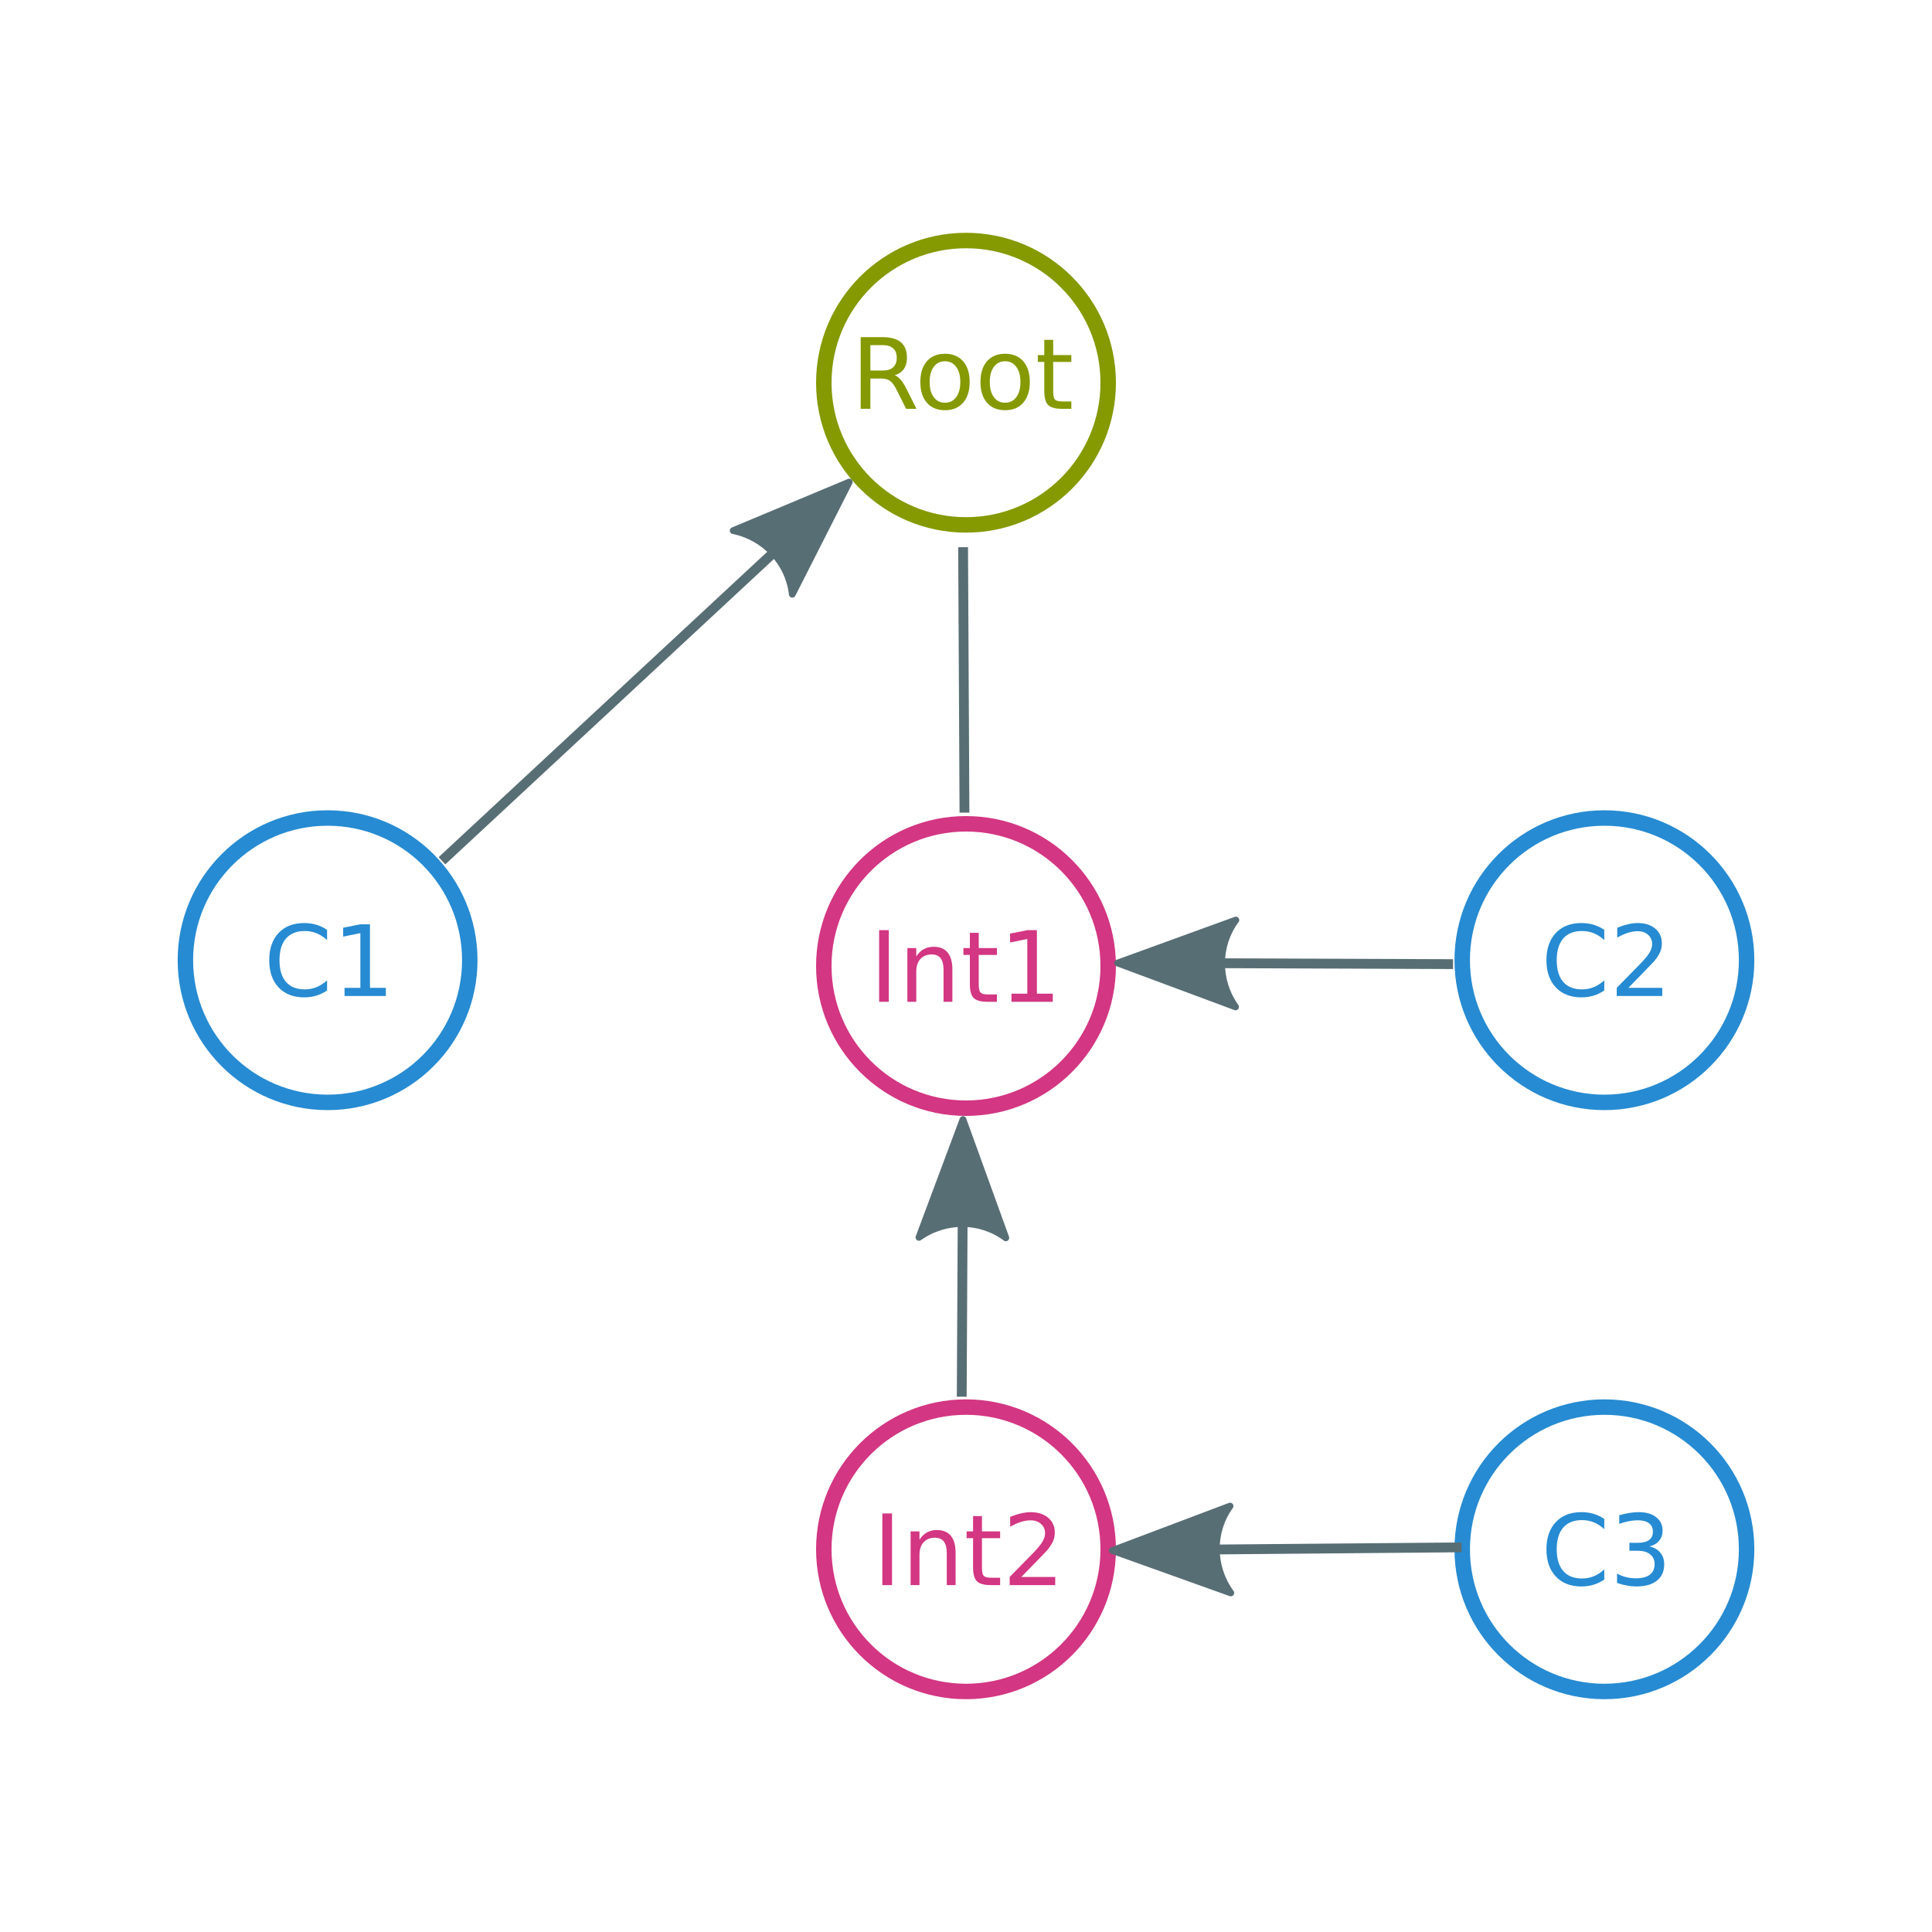
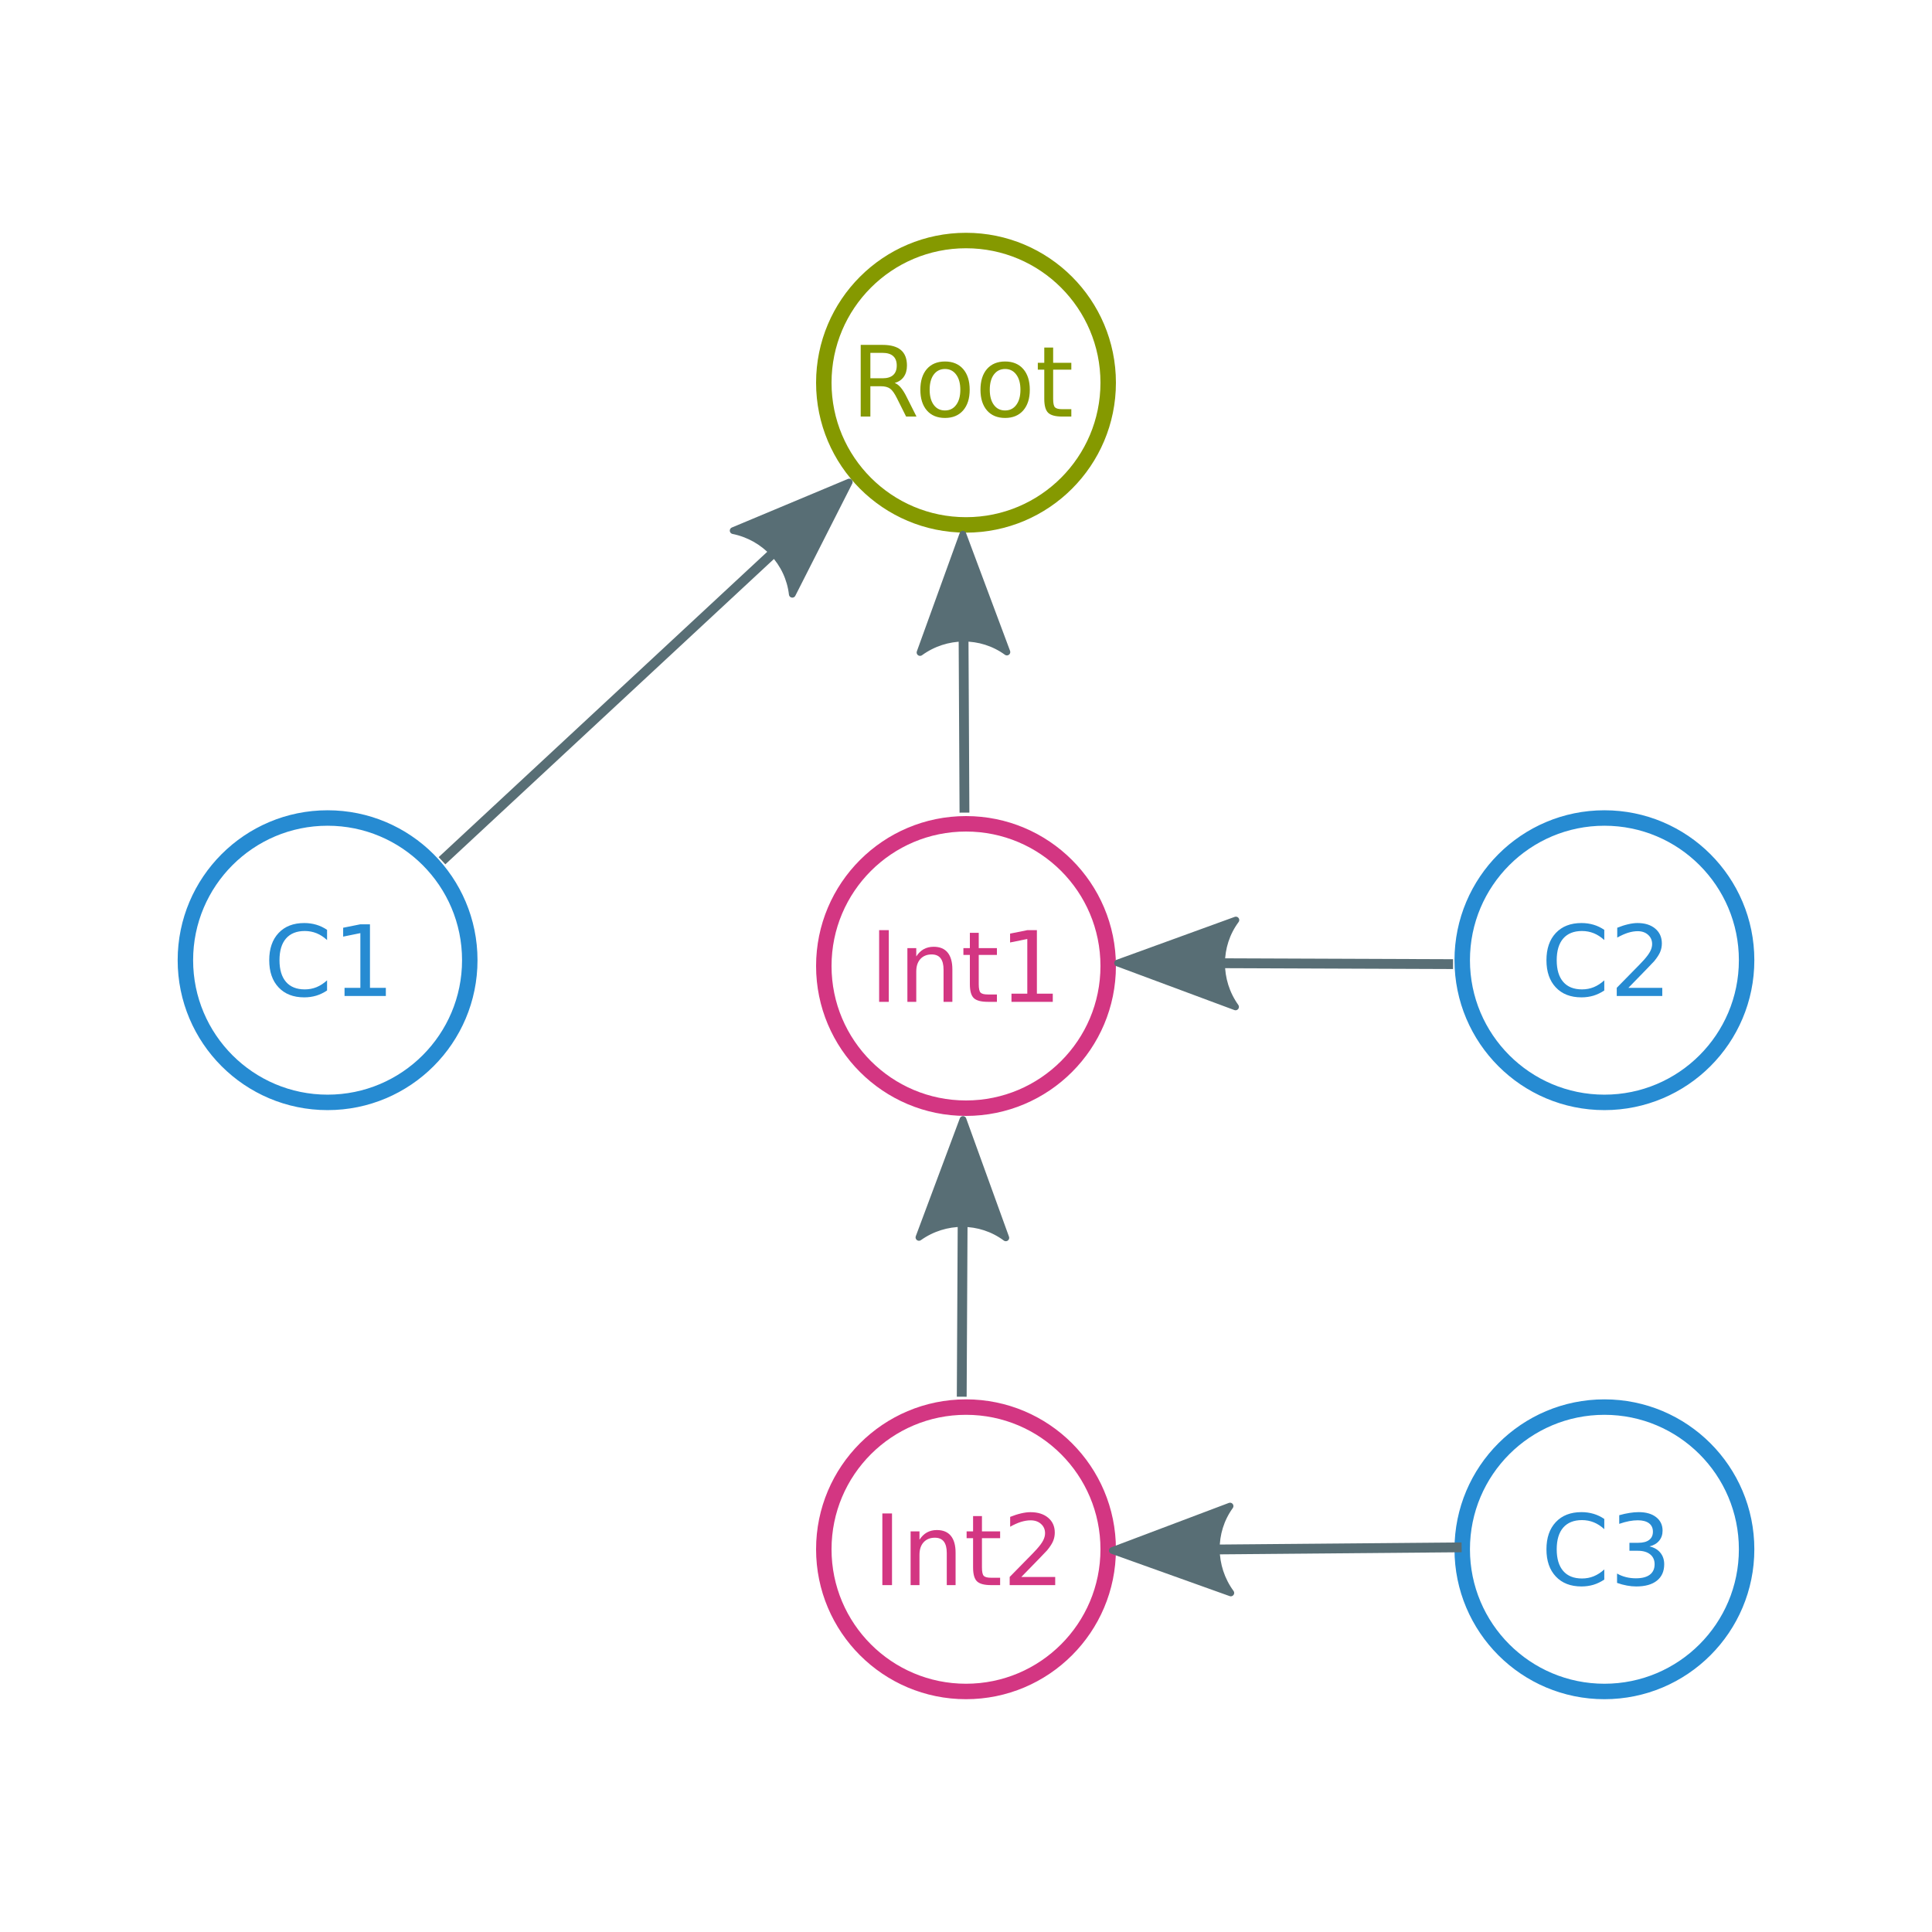
<svg xmlns="http://www.w3.org/2000/svg" width="500" height="500" id="svg5720" version="1.1">
  <defs id="defs5722">
+     <marker orient="auto" refY="0" refX="0" id="marker4284" style="overflow:visible">
+       <path id="path4286" style="fill:#586e75;fill-opacity:1;fill-rule:evenodd;stroke:#586e75;stroke-width:0.625;stroke-linejoin:round;stroke-opacity:1" d="M 8.719,4.034 -2.207,0.016 8.719,-4.002 c -1.745,2.372 -1.735,5.617 -6e-7,8.035 z" transform="matrix(-1.1,0,0,-1.1,-1.1,0)" />
+     </marker>
    <marker style="overflow:visible" id="marker5111" refX="0" refY="0" orient="auto">
      <path transform="matrix(-1.1,0,0,-1.1,-1.1,0)" d="M 8.719,4.034 -2.207,0.016 8.719,-4.002 c -1.745,2.372 -1.735,5.617 -6e-7,8.035 z" style="fill:#586e75;fill-opacity:1;fill-rule:evenodd;stroke:#586e75;stroke-width:0.625;stroke-linejoin:round;stroke-opacity:1" id="path5113" />
    </marker>
    <marker orient="auto" refY="0" refX="0" id="marker5035" style="overflow:visible">
      <path id="path5037" style="fill:#586e75;fill-opacity:1;fill-rule:evenodd;stroke:#586e75;stroke-width:0.625;stroke-linejoin:round;stroke-opacity:1" d="M 8.719,4.034 -2.207,0.016 8.719,-4.002 c -1.745,2.372 -1.735,5.617 -6e-7,8.035 z" transform="matrix(-1.1,0,0,-1.1,-1.1,0)" />
    </marker>
    <marker style="overflow:visible" id="marker4965" refX="0" refY="0" orient="auto">
      <path transform="matrix(-1.1,0,0,-1.1,-1.1,0)" d="M 8.719,4.034 -2.207,0.016 8.719,-4.002 c -1.745,2.372 -1.735,5.617 -6e-7,8.035 z" style="fill:#586e75;fill-opacity:1;fill-rule:evenodd;stroke:#586e75;stroke-width:0.625;stroke-linejoin:round;stroke-opacity:1" id="path4967" />
    </marker>
    <marker orient="auto" refY="0" refX="0" id="Arrow2Lend" style="overflow:visible">
      <path id="path4236" style="fill:#586e75;fill-opacity:1;fill-rule:evenodd;stroke:#586e75;stroke-width:0.625;stroke-linejoin:round;stroke-opacity:1" d="M 8.719,4.034 -2.207,0.016 8.719,-4.002 c -1.745,2.372 -1.735,5.617 -6e-7,8.035 z" transform="matrix(-1.1,0,0,-1.1,-1.1,0)" />
    </marker>
    <marker orient="auto" refY="0" refX="0" id="Arrow1Mend" style="overflow:visible">
      <path id="path3887" d="M 0,0 5,-5 -12.5,0 5,5 0,0 Z" style="fill-rule:evenodd;stroke:#000000;stroke-width:1pt" transform="matrix(-0.4,0,0,-0.4,-4,0)" />
    </marker>
    <marker orient="auto" refY="0" refX="0" id="Arrow2Lstart" style="overflow:visible">
      <path id="path3896" style="fill-rule:evenodd;stroke-width:0.625;stroke-linejoin:round" d="M 8.719,4.034 -2.207,0.016 8.719,-4.002 c -1.745,2.372 -1.735,5.617 -6e-7,8.035 z" transform="matrix(1.1,0,0,1.1,1.1,0)" />
    </marker>
    <marker orient="auto" refY="0" refX="0" id="Arrow1Mstart" style="overflow:visible">
      <path id="path3884" d="M 0,0 5,-5 -12.5,0 5,5 0,0 Z" style="fill-rule:evenodd;stroke:#000000;stroke-width:1pt" transform="matrix(0.4,0,0,0.4,4,0)" />
    </marker>
    <marker orient="auto" refY="0" refX="0" id="Arrow1Lstart" style="overflow:visible">
      <path id="path3878" d="M 0,0 5,-5 -12.5,0 5,5 0,0 Z" style="fill-rule:evenodd;stroke:#000000;stroke-width:1pt" transform="matrix(0.8,0,0,0.8,10,0)" />
    </marker>
    <marker orient="auto" refY="0" refX="0" id="Arrow1Mend-4" style="overflow:visible">
      <path id="path3887-5" d="M 0,0 5,-5 -12.5,0 5,5 0,0 Z" style="fill-rule:evenodd;stroke:#000000;stroke-width:1pt" transform="matrix(-0.4,0,0,-0.4,-4,0)" />
    </marker>
  </defs>
  <g id="layer1" transform="translate(-181.887,107.2247)" style="display:inline">
    <g id="g3840">
      <flowRoot style="font-style:normal;font-weight:normal;font-size:40px;line-height:125%;font-family:Sans;letter-spacing:0px;word-spacing:0px;fill:#000000;fill-opacity:1;stroke:none" id="flowRoot3832" xml:space="preserve">
        <flowRegion id="flowRegion3834">
          <rect y="516.429" x="631.88" height="178.344" width="226.768" id="rect3836" />
        </flowRegion>
        <flowPara id="flowPara3838" />
      </flowRoot>
    </g>
    <flowRoot xml:space="preserve" id="flowRoot3846" style="font-style:normal;font-weight:normal;font-size:40px;line-height:125%;font-family:Sans;letter-spacing:0px;word-spacing:0px;fill:#000000;fill-opacity:1;stroke:none">
      <flowRegion id="flowRegion3848">
        <rect id="rect3850" width="142.911" height="193.698" x="682.667" y="280.212" />
      </flowRegion>
      <flowPara id="flowPara3852" />
    </flowRoot>
    <circle style="fill:none;fill-opacity:1;stroke:#268bd2;stroke-width:4;stroke-miterlimit:4;stroke-dasharray:none;stroke-opacity:1" id="path5732-3-5" cx="266.666" cy="141.273" r="36.799" />
    <text xml:space="preserve" style="font-style:normal;font-weight:normal;font-size:25.434px;line-height:125%;font-family:'Bitstream Vera Sans';letter-spacing:0px;word-spacing:0px;fill:#268bd2;fill-opacity:1;stroke:none" x="250.142" y="150.532" id="text5800">
      <tspan x="250.142" y="150.532" id="tspan5804">C1</tspan>
    </text>
    <circle r="36.799" cy="141.273" cx="597.108" style="fill:none;fill-opacity:1;stroke:#268bd2;stroke-width:4;stroke-miterlimit:4;stroke-dasharray:none;stroke-opacity:1" id="path5732-3-7" />
    <text xml:space="preserve" style="font-style:normal;font-weight:normal;font-size:25.434px;line-height:125%;font-family:'Bitstream Vera Sans';letter-spacing:0px;word-spacing:0px;fill:#268bd2;fill-opacity:1;stroke:none" x="580.684" y="150.532" id="text5808">
      <tspan id="tspan5810" x="580.684" y="150.532">C2</tspan>
    </text>
    <circle r="36.799" cy="293.727" cx="597.108" style="display:inline;fill:none;fill-opacity:1;stroke:#268bd2;stroke-width:4;stroke-miterlimit:4;stroke-dasharray:none;stroke-opacity:1" id="path5732-3-7-1" />
    <text xml:space="preserve" style="display:inline;font-style:normal;font-weight:normal;font-size:25.434px;line-height:125%;font-family:'Bitstream Vera Sans';letter-spacing:0px;word-spacing:0px;fill:#268bd2;fill-opacity:1;stroke:none" x="580.684" y="302.986" id="text5808-7">
      <tspan x="580.684" y="302.986" id="tspan3828">C3</tspan>
    </text>
  </g>
  <g id="layer2" style="display:inline">
    <circle transform="translate(-181.887,107.2247)" r="36.799" cy="-8.177" cx="431.887" style="fill:none;fill-opacity:1;stroke:#859900;stroke-width:4;stroke-miterlimit:4;stroke-dasharray:none;stroke-opacity:1" id="path5732" />
-     <text transform="translate(-181.887,107.2247)" xml:space="preserve" style="font-style:normal;font-weight:normal;font-size:25.434px;line-height:125%;font-family:'Bitstream Vera Sans';letter-spacing:0px;word-spacing:0px;fill:#859900;fill-opacity:1;stroke:none;stroke-opacity:1" x="402.137" y="-1.421" id="text5788">
-       <tspan id="tspan5790" x="402.137" y="-1.421">Root</tspan>
+     <text xml:space="preserve" style="font-style:normal;font-weight:normal;font-size:25.434px;line-height:125%;font-family:'Bitstream Vera Sans';letter-spacing:0px;word-spacing:0px;fill:#859900;fill-opacity:1;stroke:none;stroke-opacity:1" x="220.25" y="107.804" id="text5788">
+       <tspan id="tspan5790" x="220.25" y="107.804">Root</tspan>
    </text>
    <path transform="translate(-181.887,107.2247)" style="fill:none;stroke:#586e75;stroke-width:2.543;stroke-linecap:butt;stroke-linejoin:miter;stroke-miterlimit:4;stroke-dasharray:none;stroke-opacity:1;marker-start:none;marker-end:url(#Arrow2Lend)" d="M 296.275,115.534 399.229,19.859" id="path3872" />
  </g>
  <g id="layer3" style="display:inline">
    <circle transform="translate(-181.887,107.2247)" r="36.799" cy="142.775" cx="431.887" style="fill:none;fill-opacity:1;stroke:#d33682;stroke-width:4;stroke-miterlimit:4;stroke-dasharray:none;stroke-opacity:1" id="path5732-3" />
-     <text transform="translate(-181.887,107.2247)" xml:space="preserve" style="font-style:normal;font-weight:normal;font-size:25.434px;line-height:125%;font-family:'Bitstream Vera Sans';letter-spacing:0px;word-spacing:0px;fill:#d33682;fill-opacity:1;stroke:none" x="406.906" y="152.046" id="text5792">
-       <tspan id="tspan5794" x="406.906" y="152.046">Int1</tspan>
+     <text xml:space="preserve" style="font-style:normal;font-weight:normal;font-size:25.434px;line-height:125%;font-family:'Bitstream Vera Sans';letter-spacing:0px;word-spacing:0px;fill:#d33682;fill-opacity:1;stroke:none" x="225.019" y="259.271" id="text5792">
+       <tspan id="tspan5794" x="225.019" y="259.271">Int1</tspan>
    </text>
-     <path transform="translate(-181.887,107.2247)" style="display:inline;fill:none;stroke:#586e75;stroke-width:2.543;stroke-linecap:butt;stroke-linejoin:miter;stroke-miterlimit:4;stroke-dasharray:none;stroke-opacity:1;marker-end:url(#marker4901)" d="M 431.49,103.084 431.136,34.392" id="path5258" />
+     <path transform="translate(-181.887,107.2247)" style="display:inline;fill:none;stroke:#586e75;stroke-width:2.543;stroke-linecap:butt;stroke-linejoin:miter;stroke-miterlimit:4;stroke-dasharray:none;stroke-opacity:1;marker-end:url(#marker4284)" d="M 431.49,103.084 431.136,34.392" id="path5258" />
    <path transform="translate(-181.887,107.2247)" style="display:inline;fill:none;stroke:#586e75;stroke-width:2.543;stroke-linecap:butt;stroke-linejoin:miter;stroke-miterlimit:4;stroke-dasharray:none;stroke-opacity:1;marker-end:url(#marker4965)" d="m 557.938,142.29 -83.438,-0.318" id="path5672" />
  </g>
  <g id="layer4" style="display:inline">
    <circle transform="translate(-181.887,107.2247)" r="36.799" cy="293.727" cx="431.887" style="fill:none;fill-opacity:1;stroke:#d33682;stroke-width:4;stroke-miterlimit:4;stroke-dasharray:none;stroke-opacity:1" id="path5732-3-2" />
    <text transform="translate(-181.887,107.2247)" xml:space="preserve" style="font-style:normal;font-weight:normal;font-size:25.434px;line-height:125%;font-family:'Bitstream Vera Sans';letter-spacing:0px;word-spacing:0px;fill:#d33682;fill-opacity:1;stroke:none" x="407.739" y="302.998" id="text5792-3">
      <tspan id="tspan5794-6" x="407.739" y="302.998">Int2</tspan>
      <tspan x="407.739" y="334.791" id="tspan3786" />
    </text>
    <path transform="translate(-181.887,107.2247)" style="display:inline;fill:none;stroke:#586e75;stroke-width:2.543;stroke-linecap:butt;stroke-linejoin:miter;stroke-miterlimit:4;stroke-dasharray:none;stroke-opacity:1;marker-end:url(#marker5035)" d="m 430.782,254.245 0.354,-68.365" id="path5258-2-0" />
    <path transform="translate(-181.887,107.2247)" style="display:inline;fill:none;stroke:#586e75;stroke-width:2.543;stroke-linecap:butt;stroke-linejoin:miter;stroke-miterlimit:4;stroke-dasharray:none;stroke-opacity:1;marker-end:url(#marker5111)" d="m 560.151,293.225 -87.018,0.751" id="path5672-5" />
  </g>
</svg>
